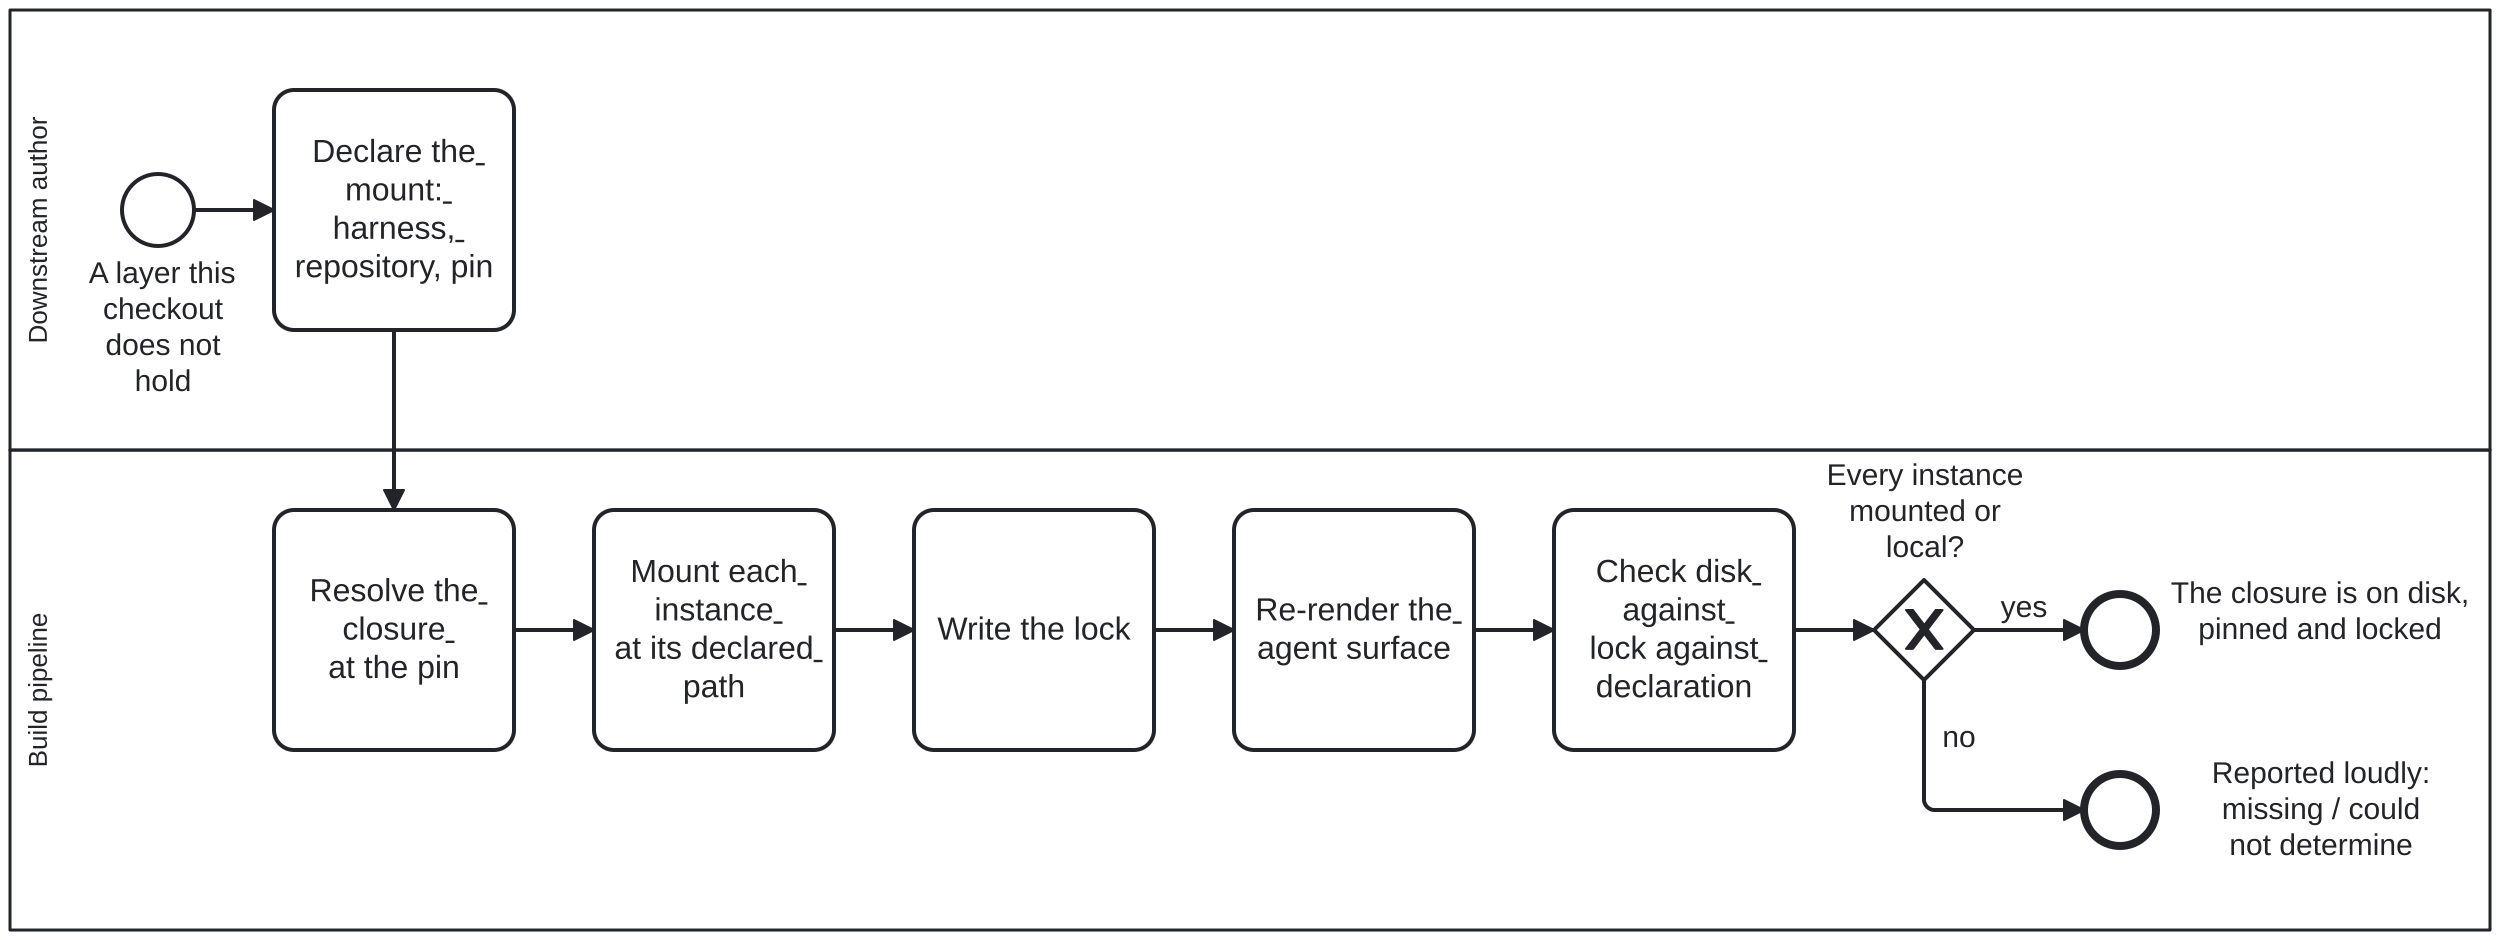
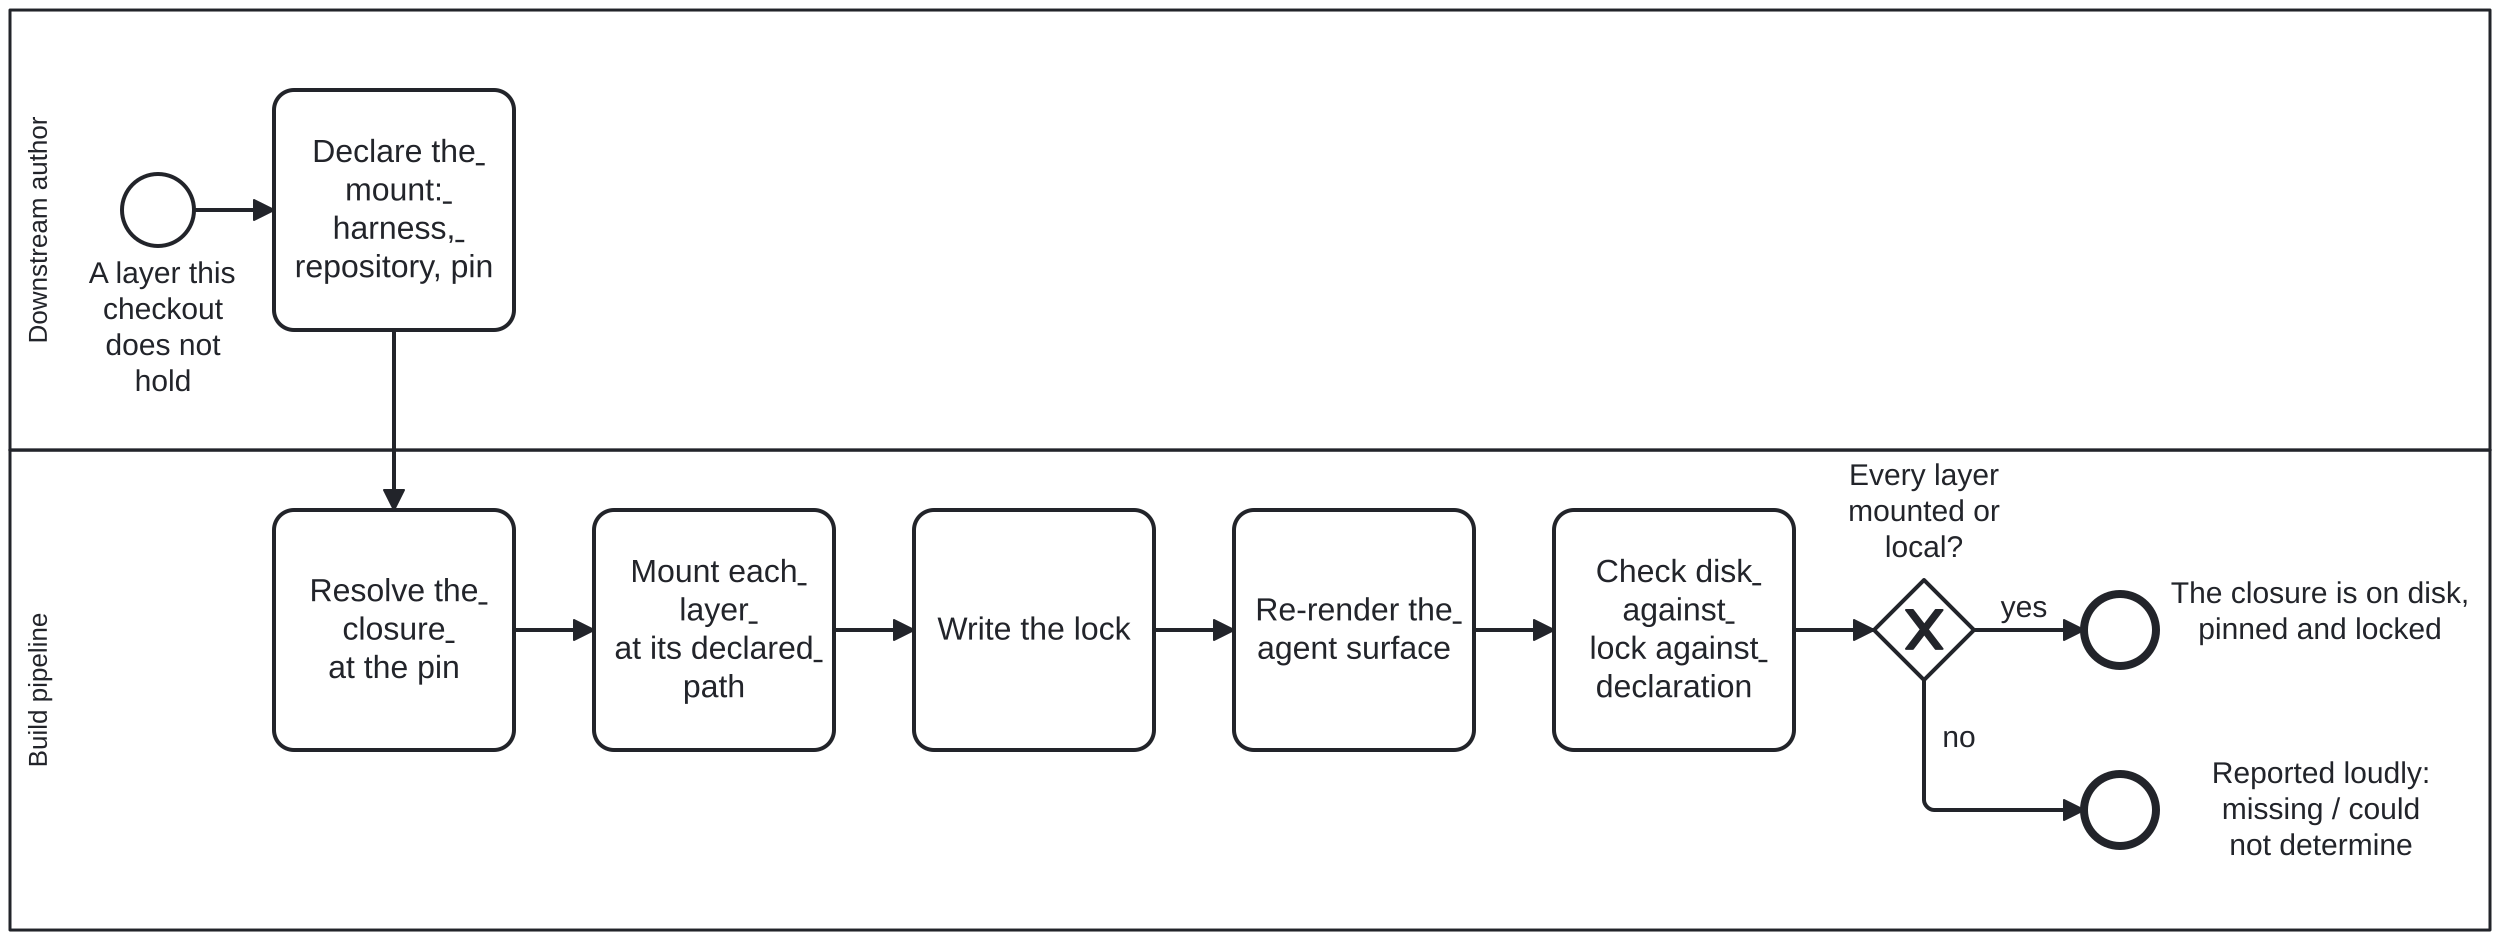
<svg xmlns="http://www.w3.org/2000/svg" width="100%" style="max-width:100%;height:auto" viewBox="155 35 1250 470" version="1.1">
  <style>.fa-task-link,.fa-subprocess-link{cursor:pointer}.fa-task-link text{text-decoration:underline}.fa-task-link:focus-visible,.fa-subprocess-link:focus-visible{outline:2px solid #2563eb;outline-offset:2px}.fa-subprocess-link:hover rect:not(.fa-link-hit),.fa-subprocess-link:focus-visible rect:not(.fa-link-hit){stroke-width:2.5px}</style>
  <rect x="155" y="35" width="1250" height="470" fill="#ffffff" />
  <g class="djs-group">
    <g class="djs-element djs-shape" data-element-id="Lane_Pipeline" style="display: block;" transform="matrix(1 0 0 1 160 260)">
      <g class="djs-visual">
        <rect x="0" y="0" width="1240" height="240" rx="0" ry="0" style="stroke-linecap: round; stroke-linejoin: round; stroke: rgb(34, 36, 42); stroke-width: 1.5px; fill: white; fill-opacity: 0.25;" />
        <text lineHeight="1.05" class="djs-label" transform="matrix(-1.83697e-16 -1 1 -1.83697e-16 0 240)" style="font-family: Arial, sans-serif; font-size: 13px; font-weight: normal; fill: rgb(34, 36, 42);">
          <tspan x="81.333" y="18.413">Build pipeline</tspan>
        </text>
      </g>
      <rect class="djs-hit djs-hit-all" x="0" y="0" width="1240" height="240" style="fill: none; stroke-opacity: 0; stroke: white; stroke-width: 15px;" />
    </g>
  </g>
  <g class="djs-group">
    <g class="djs-element djs-shape" data-element-id="Lane_Author" style="display: block;" transform="matrix(1 0 0 1 160 40)">
      <g class="djs-visual">
        <rect x="0" y="0" width="1240" height="220" rx="0" ry="0" style="stroke-linecap: round; stroke-linejoin: round; stroke: rgb(34, 36, 42); stroke-width: 1.5px; fill: white; fill-opacity: 0.25;" />
        <text lineHeight="1.05" class="djs-label" transform="matrix(-1.83697e-16 -1 1 -1.83697e-16 0 220)" style="font-family: Arial, sans-serif; font-size: 13px; font-weight: normal; fill: rgb(34, 36, 42);">
          <tspan x="53.281" y="18.413">Downstream author</tspan>
        </text>
      </g>
      <rect class="djs-hit djs-hit-all" x="0" y="0" width="1240" height="220" style="fill: none; stroke-opacity: 0; stroke: white; stroke-width: 15px;" />
    </g>
  </g>
  <g class="djs-group">
    <g class="djs-element djs-shape" data-element-id="Start_LayerNeeded" style="display: block;" transform="matrix(1 0 0 1 216 122)">
      <g class="djs-visual">
        <circle cx="18" cy="18" r="18" style="stroke-linecap: round; stroke-linejoin: round; stroke: rgb(34, 36, 42); stroke-width: 2px; fill: white; fill-opacity: 0.95;" />
      </g>
      <rect class="djs-hit djs-hit-all" x="0" y="0" width="36" height="36" style="fill: none; stroke-opacity: 0; stroke: white; stroke-width: 15px;" />
    </g>
  </g>
  <g class="djs-group">
    <g class="djs-element djs-shape" data-element-id="Start_LayerNeeded_label" style="display: block;" transform="matrix(1 0 0 1 199 163)">
      <g class="djs-visual">
        <text lineHeight="1.2" class="djs-label" style="font-family: Arial, sans-serif; font-size: 15px; font-weight: normal; fill: rgb(34, 36, 42);">
          <tspan x="0.403" y="13.5">A layer this</tspan>
          <tspan x="7.482" y="31.5">checkout </tspan>
          <tspan x="8.727" y="49.5">does not </tspan>
          <tspan x="23.32" y="67.5">hold</tspan>
        </text>
      </g>
      <rect class="djs-hit djs-hit-all" x="0" y="0" width="75" height="72" style="fill: none; stroke-opacity: 0; stroke: white; stroke-width: 15px;" />
    </g>
  </g>
  <g class="djs-group">
    <g class="djs-element djs-shape" data-element-id="Task_DeclareMount" style="display: block;" transform="matrix(1 0 0 1 292 80)">
      <g class="djs-visual">
        <rect x="0" y="0" width="120" height="120" rx="10" ry="10" style="stroke-linecap: round; stroke-linejoin: round; stroke: rgb(34, 36, 42); stroke-width: 2px; fill: white; fill-opacity: 0.95;" />
        <a class="fa-task-link" href="../../../en/cat-harness/processes/mount-dependency.html" target="_top" aria-label="Open step: Declare the mount: harness, repository, pin">
          <text lineHeight="1.2" class="djs-label" style="font-family: Arial, sans-serif; font-size: 16px; font-weight: normal; fill: rgb(34, 36, 42);">
            <tspan x="19.09" y="36">Declare the </tspan>
            <tspan x="35.543" y="55.2">mount:</tspan>
            <tspan x="29.316" y="74.4">harness, </tspan>
            <tspan x="10.348" y="93.6">repository, pin</tspan>
          </text>
        </a>
      </g>
      <rect class="djs-hit djs-hit-all" x="0" y="0" width="120" height="120" style="fill: none; stroke-opacity: 0; stroke: white; stroke-width: 15px;" />
    </g>
  </g>
  <g class="djs-group">
    <g class="djs-element djs-shape" data-element-id="Task_ResolveClosure" style="display: block;" transform="matrix(1 0 0 1 292 290)">
      <g class="djs-visual">
        <rect x="0" y="0" width="120" height="120" rx="10" ry="10" style="stroke-linecap: round; stroke-linejoin: round; stroke: rgb(34, 36, 42); stroke-width: 2px; fill: white; fill-opacity: 0.95;" />
        <a class="fa-task-link" href="../../../en/cat-harness/processes/mount-dependency.html" target="_top" aria-label="Open step: Resolve the closure at the pin">
          <text lineHeight="1.2" class="djs-label" style="font-family: Arial, sans-serif; font-size: 16px; font-weight: normal; fill: rgb(34, 36, 42);">
            <tspan x="17.754" y="45.6">Resolve the </tspan>
            <tspan x="34.211" y="64.8">closure</tspan>
            <tspan x="27.086" y="84">at the pin</tspan>
          </text>
        </a>
      </g>
      <rect class="djs-hit djs-hit-all" x="0" y="0" width="120" height="120" style="fill: none; stroke-opacity: 0; stroke: white; stroke-width: 15px;" />
    </g>
  </g>
  <g class="djs-group">
    <g class="djs-element djs-shape" data-element-id="Task_MountInstances" style="display: block;" transform="matrix(1 0 0 1 452 290)">
      <g class="djs-visual">
        <rect x="0" y="0" width="120" height="120" rx="10" ry="10" style="stroke-linecap: round; stroke-linejoin: round; stroke: rgb(34, 36, 42); stroke-width: 2px; fill: white; fill-opacity: 0.95;" />
-         <a class="fa-task-link" href="../../../en/cat-harness/processes/mount-dependency.html" target="_top" aria-label="Open step: Mount each instance at its declared path">
+         <a class="fa-task-link" href="../../../en/cat-harness/processes/mount-dependency.html" target="_top" aria-label="Open step: Mount each layer at its declared path">
          <text lineHeight="1.2" class="djs-label" style="font-family: Arial, sans-serif; font-size: 16px; font-weight: normal; fill: rgb(34, 36, 42);">
            <tspan x="18.195" y="36">Mount each </tspan>
-             <tspan x="30.203" y="55.2">instance</tspan>
+             <tspan x="42.66" y="55.2">layer</tspan>
            <tspan x="10.195" y="74.4">at its declared</tspan>
            <tspan x="44.43" y="93.6">path</tspan>
          </text>
        </a>
      </g>
      <rect class="djs-hit djs-hit-all" x="0" y="0" width="120" height="120" style="fill: none; stroke-opacity: 0; stroke: white; stroke-width: 15px;" />
    </g>
  </g>
  <g class="djs-group">
    <g class="djs-element djs-shape" data-element-id="Task_WriteLock" style="display: block;" transform="matrix(1 0 0 1 612 290)">
      <g class="djs-visual">
        <rect x="0" y="0" width="120" height="120" rx="10" ry="10" style="stroke-linecap: round; stroke-linejoin: round; stroke: rgb(34, 36, 42); stroke-width: 2px; fill: white; fill-opacity: 0.95;" />
        <a class="fa-task-link" href="../../../en/cat-harness/processes/mount-dependency.html" target="_top" aria-label="Open step: Write the lock">
          <text lineHeight="1.2" class="djs-label" style="font-family: Arial, sans-serif; font-size: 16px; font-weight: normal; fill: rgb(34, 36, 42);">
            <tspan x="11.688" y="64.8">Write the lock</tspan>
          </text>
        </a>
      </g>
      <rect class="djs-hit djs-hit-all" x="0" y="0" width="120" height="120" style="fill: none; stroke-opacity: 0; stroke: white; stroke-width: 15px;" />
    </g>
  </g>
  <g class="djs-group">
    <g class="djs-element djs-shape" data-element-id="Task_RenderAgentSurface" style="display: block;" transform="matrix(1 0 0 1 772 290)">
      <g class="djs-visual">
        <rect x="0" y="0" width="120" height="120" rx="10" ry="10" style="stroke-linecap: round; stroke-linejoin: round; stroke: rgb(34, 36, 42); stroke-width: 2px; fill: white; fill-opacity: 0.95;" />
        <a class="fa-task-link" href="../../../en/cat-harness/processes/mount-dependency.html" target="_top" aria-label="Open step: Re-render the agent surface">
          <text lineHeight="1.2" class="djs-label" style="font-family: Arial, sans-serif; font-size: 16px; font-weight: normal; fill: rgb(34, 36, 42);">
            <tspan x="10.641" y="55.2">Re-render the</tspan>
            <tspan x="11.523" y="74.4">agent surface</tspan>
          </text>
        </a>
      </g>
      <rect class="djs-hit djs-hit-all" x="0" y="0" width="120" height="120" style="fill: none; stroke-opacity: 0; stroke: white; stroke-width: 15px;" />
    </g>
  </g>
  <g class="djs-group">
    <g class="djs-element djs-shape" data-element-id="Task_CheckAgainstLock" style="display: block;" transform="matrix(1 0 0 1 932 290)">
      <g class="djs-visual">
        <rect x="0" y="0" width="120" height="120" rx="10" ry="10" style="stroke-linecap: round; stroke-linejoin: round; stroke: rgb(34, 36, 42); stroke-width: 2px; fill: white; fill-opacity: 0.95;" />
        <a class="fa-task-link" href="../../../en/cat-harness/processes/mount-dependency.html" target="_top" aria-label="Open step: Check disk against lock against declaration">
          <text lineHeight="1.2" class="djs-label" style="font-family: Arial, sans-serif; font-size: 16px; font-weight: normal; fill: rgb(34, 36, 42);">
            <tspan x="20.875" y="36">Check disk </tspan>
            <tspan x="34.203" y="55.2">against</tspan>
            <tspan x="17.754" y="74.4">lock against </tspan>
            <tspan x="20.863" y="93.6">declaration</tspan>
          </text>
        </a>
      </g>
      <rect class="djs-hit djs-hit-all" x="0" y="0" width="120" height="120" style="fill: none; stroke-opacity: 0; stroke: white; stroke-width: 15px;" />
    </g>
  </g>
  <g class="djs-group">
    <g class="djs-element djs-shape" data-element-id="GW_State" style="display: block;" transform="matrix(1 0 0 1 1092 325)">
      <g class="djs-visual">
        <polygon points="25,0 50,25 25,50 0,25" style="stroke-linecap: round; stroke-linejoin: round; stroke: rgb(34, 36, 42); stroke-width: 2px; fill: white; fill-opacity: 0.95;" />
        <path d="m 16,15 7.429,9.714 -7.429,9.714 3.429,0 5.714,-7.464 5.714,7.464 3.429,0 -7.429,-9.714 7.429,-9.714 -3.429,0 -5.714,7.464 -5.714,-7.464 -3.429,0 z" style="fill: rgb(34, 36, 42); stroke-linecap: round; stroke-linejoin: round; stroke: rgb(34, 36, 42); stroke-width: 1px;" />
      </g>
      <rect class="djs-hit djs-hit-all" x="0" y="0" width="50" height="50" style="fill: none; stroke-opacity: 0; stroke: white; stroke-width: 15px;" />
    </g>
  </g>
  <g class="djs-group">
-     <g class="djs-element djs-shape" data-element-id="GW_State_label" style="display: block;" transform="matrix(1 0 0 1 1068 264)">
-       <g class="djs-visual">
-         <text lineHeight="1.2" class="djs-label" style="font-family: Arial, sans-serif; font-size: 15px; font-weight: normal; fill: rgb(34, 36, 42);">
-           <tspan x="0.311" y="13.5">Every instance</tspan>
-           <tspan x="11.561" y="31.5">mounted or </tspan>
-           <tspan x="29.904" y="49.5">local?</tspan>
-         </text>
-       </g>
-       <rect class="djs-hit djs-hit-all" x="0" y="0" width="99" height="54" style="fill: none; stroke-opacity: 0; stroke: white; stroke-width: 15px;" />
+     <g class="djs-element djs-shape" data-element-id="GW_State_label" style="display: block;" transform="matrix(1 0 0 1 1079 264)">
+       <g class="djs-visual">
+         <text lineHeight="1.2" class="djs-label" style="font-family: Arial, sans-serif; font-size: 15px; font-weight: normal; fill: rgb(34, 36, 42);">
+           <tspan x="0.489" y="13.5">Every layer</tspan>
+           <tspan x="0.061" y="31.5">mounted or</tspan>
+           <tspan x="18.404" y="49.5">local?</tspan>
+         </text>
+       </g>
+       <rect class="djs-hit djs-hit-all" x="0" y="0" width="76" height="54" style="fill: none; stroke-opacity: 0; stroke: white; stroke-width: 15px;" />
    </g>
  </g>
  <g class="djs-group">
    <g class="djs-element djs-shape" data-element-id="End_Mounted" style="display: block;" transform="matrix(1 0 0 1 1197 332)">
      <g class="djs-visual">
        <circle cx="18" cy="18" r="18" style="stroke-linecap: round; stroke-linejoin: round; stroke: rgb(34, 36, 42); stroke-width: 4px; fill: white; fill-opacity: 0.95;" />
      </g>
      <rect class="djs-hit djs-hit-all" x="0" y="0" width="36" height="36" style="fill: none; stroke-opacity: 0; stroke: white; stroke-width: 15px;" />
    </g>
  </g>
  <g class="djs-group">
    <g class="djs-element djs-shape" data-element-id="End_Mounted_label" style="display: block;" transform="matrix(1 0 0 1 1240 323)">
      <g class="djs-visual">
        <text lineHeight="1.2" class="djs-label" style="font-family: Arial, sans-serif; font-size: 15px; font-weight: normal; fill: rgb(34, 36, 42);">
          <tspan x="0.385" y="13.5">The closure is on disk,</tspan>
          <tspan x="14.117" y="31.5">pinned and locked</tspan>
        </text>
      </g>
      <rect class="djs-hit djs-hit-all" x="0" y="0" width="150" height="36" style="fill: none; stroke-opacity: 0; stroke: white; stroke-width: 15px;" />
    </g>
  </g>
  <g class="djs-group">
    <g class="djs-element djs-shape" data-element-id="End_Reported" style="display: block;" transform="matrix(1 0 0 1 1197 422)">
      <g class="djs-visual">
        <circle cx="18" cy="18" r="18" style="stroke-linecap: round; stroke-linejoin: round; stroke: rgb(34, 36, 42); stroke-width: 4px; fill: white; fill-opacity: 0.95;" />
      </g>
      <rect class="djs-hit djs-hit-all" x="0" y="0" width="36" height="36" style="fill: none; stroke-opacity: 0; stroke: white; stroke-width: 15px;" />
    </g>
  </g>
  <g class="djs-group">
    <g class="djs-element djs-shape" data-element-id="End_Reported_label" style="display: block;" transform="matrix(1 0 0 1 1253 413)">
      <g class="djs-visual">
        <text lineHeight="1.2" class="djs-label" style="font-family: Arial, sans-serif; font-size: 15px; font-weight: normal; fill: rgb(34, 36, 42);">
          <tspan x="7.883" y="13.5">Reported loudly:</tspan>
          <tspan x="12.897" y="31.5">missing / could </tspan>
          <tspan x="16.639" y="49.5">not determine</tspan>
        </text>
      </g>
      <rect class="djs-hit djs-hit-all" x="0" y="0" width="125" height="54" style="fill: none; stroke-opacity: 0; stroke: white; stroke-width: 15px;" />
    </g>
  </g>
  <g class="djs-group">
    <g class="djs-element djs-connection" data-element-id="F_D1" style="display: block;">
      <g class="djs-visual">
        <defs>
          <marker id="folio-marker-1" viewBox="0 0 20 20" refX="11" refY="10" markerWidth="10" markerHeight="10" orient="auto">
            <path d="M 1 5 L 11 10 L 1 15 Z" style="stroke-linecap: round; stroke-linejoin: round; stroke: rgb(34, 36, 42); stroke-width: 1px; fill: rgb(34, 36, 42);" />
          </marker>
        </defs>
        <path data-corner-radius="5" style="fill: none; stroke-linecap: round; stroke-linejoin: round; stroke: rgb(34, 36, 42); stroke-width: 2px; marker-end: url('#folio-marker-1');" d="M252,140L292,140" />
      </g>
      <path d="M252,140L292,140" class="djs-hit djs-hit-stroke" style="fill: none; stroke-opacity: 0; stroke: white; stroke-width: 15px;" />
    </g>
  </g>
  <g class="djs-group">
    <g class="djs-element djs-connection" data-element-id="F_D2" style="display: block;">
      <g class="djs-visual">
        <defs>
          <marker id="folio-marker-2" viewBox="0 0 20 20" refX="11" refY="10" markerWidth="10" markerHeight="10" orient="auto">
            <path d="M 1 5 L 11 10 L 1 15 Z" style="stroke-linecap: round; stroke-linejoin: round; stroke: rgb(34, 36, 42); stroke-width: 1px; fill: rgb(34, 36, 42);" />
          </marker>
        </defs>
        <path data-corner-radius="5" style="fill: none; stroke-linecap: round; stroke-linejoin: round; stroke: rgb(34, 36, 42); stroke-width: 2px; marker-end: url('#folio-marker-2');" d="M352,200L352,290" />
      </g>
      <path d="M352,200L352,290" class="djs-hit djs-hit-stroke" style="fill: none; stroke-opacity: 0; stroke: white; stroke-width: 15px;" />
    </g>
  </g>
  <g class="djs-group">
    <g class="djs-element djs-connection" data-element-id="F_D3" style="display: block;">
      <g class="djs-visual">
        <defs>
          <marker id="folio-marker-3" viewBox="0 0 20 20" refX="11" refY="10" markerWidth="10" markerHeight="10" orient="auto">
            <path d="M 1 5 L 11 10 L 1 15 Z" style="stroke-linecap: round; stroke-linejoin: round; stroke: rgb(34, 36, 42); stroke-width: 1px; fill: rgb(34, 36, 42);" />
          </marker>
        </defs>
        <path data-corner-radius="5" style="fill: none; stroke-linecap: round; stroke-linejoin: round; stroke: rgb(34, 36, 42); stroke-width: 2px; marker-end: url('#folio-marker-3');" d="M412,350L452,350" />
      </g>
      <path d="M412,350L452,350" class="djs-hit djs-hit-stroke" style="fill: none; stroke-opacity: 0; stroke: white; stroke-width: 15px;" />
    </g>
  </g>
  <g class="djs-group">
    <g class="djs-element djs-connection" data-element-id="F_D4" style="display: block;">
      <g class="djs-visual">
        <defs>
          <marker id="folio-marker-4" viewBox="0 0 20 20" refX="11" refY="10" markerWidth="10" markerHeight="10" orient="auto">
            <path d="M 1 5 L 11 10 L 1 15 Z" style="stroke-linecap: round; stroke-linejoin: round; stroke: rgb(34, 36, 42); stroke-width: 1px; fill: rgb(34, 36, 42);" />
          </marker>
        </defs>
        <path data-corner-radius="5" style="fill: none; stroke-linecap: round; stroke-linejoin: round; stroke: rgb(34, 36, 42); stroke-width: 2px; marker-end: url('#folio-marker-4');" d="M572,350L612,350" />
      </g>
      <path d="M572,350L612,350" class="djs-hit djs-hit-stroke" style="fill: none; stroke-opacity: 0; stroke: white; stroke-width: 15px;" />
    </g>
  </g>
  <g class="djs-group">
    <g class="djs-element djs-connection" data-element-id="F_D5" style="display: block;">
      <g class="djs-visual">
        <defs>
          <marker id="folio-marker-5" viewBox="0 0 20 20" refX="11" refY="10" markerWidth="10" markerHeight="10" orient="auto">
            <path d="M 1 5 L 11 10 L 1 15 Z" style="stroke-linecap: round; stroke-linejoin: round; stroke: rgb(34, 36, 42); stroke-width: 1px; fill: rgb(34, 36, 42);" />
          </marker>
        </defs>
        <path data-corner-radius="5" style="fill: none; stroke-linecap: round; stroke-linejoin: round; stroke: rgb(34, 36, 42); stroke-width: 2px; marker-end: url('#folio-marker-5');" d="M732,350L772,350" />
      </g>
      <path d="M732,350L772,350" class="djs-hit djs-hit-stroke" style="fill: none; stroke-opacity: 0; stroke: white; stroke-width: 15px;" />
    </g>
  </g>
  <g class="djs-group">
    <g class="djs-element djs-connection" data-element-id="F_D5b" style="display: block;">
      <g class="djs-visual">
        <defs>
          <marker id="folio-marker-6" viewBox="0 0 20 20" refX="11" refY="10" markerWidth="10" markerHeight="10" orient="auto">
            <path d="M 1 5 L 11 10 L 1 15 Z" style="stroke-linecap: round; stroke-linejoin: round; stroke: rgb(34, 36, 42); stroke-width: 1px; fill: rgb(34, 36, 42);" />
          </marker>
        </defs>
        <path data-corner-radius="5" style="fill: none; stroke-linecap: round; stroke-linejoin: round; stroke: rgb(34, 36, 42); stroke-width: 2px; marker-end: url('#folio-marker-6');" d="M892,350L932,350" />
      </g>
      <path d="M892,350L932,350" class="djs-hit djs-hit-stroke" style="fill: none; stroke-opacity: 0; stroke: white; stroke-width: 15px;" />
    </g>
  </g>
  <g class="djs-group">
    <g class="djs-element djs-connection" data-element-id="F_D6" style="display: block;">
      <g class="djs-visual">
        <defs>
          <marker id="folio-marker-7" viewBox="0 0 20 20" refX="11" refY="10" markerWidth="10" markerHeight="10" orient="auto">
            <path d="M 1 5 L 11 10 L 1 15 Z" style="stroke-linecap: round; stroke-linejoin: round; stroke: rgb(34, 36, 42); stroke-width: 1px; fill: rgb(34, 36, 42);" />
          </marker>
        </defs>
        <path data-corner-radius="5" style="fill: none; stroke-linecap: round; stroke-linejoin: round; stroke: rgb(34, 36, 42); stroke-width: 2px; marker-end: url('#folio-marker-7');" d="M1052,350L1092,350" />
      </g>
      <path d="M1052,350L1092,350" class="djs-hit djs-hit-stroke" style="fill: none; stroke-opacity: 0; stroke: white; stroke-width: 15px;" />
    </g>
  </g>
  <g class="djs-group">
    <g class="djs-element djs-connection" data-element-id="F_D7" style="display: block;">
      <g class="djs-visual">
        <defs>
          <marker id="folio-marker-8" viewBox="0 0 20 20" refX="11" refY="10" markerWidth="10" markerHeight="10" orient="auto">
            <path d="M 1 5 L 11 10 L 1 15 Z" style="stroke-linecap: round; stroke-linejoin: round; stroke: rgb(34, 36, 42); stroke-width: 1px; fill: rgb(34, 36, 42);" />
          </marker>
        </defs>
        <path data-corner-radius="5" style="fill: none; stroke-linecap: round; stroke-linejoin: round; stroke: rgb(34, 36, 42); stroke-width: 2px; marker-end: url('#folio-marker-8');" d="M1142,350L1197,350" />
      </g>
      <path d="M1142,350L1197,350" class="djs-hit djs-hit-stroke" style="fill: none; stroke-opacity: 0; stroke: white; stroke-width: 15px;" />
    </g>
  </g>
  <g class="djs-group">
    <g class="djs-element djs-shape" data-element-id="F_D7_label" style="display: block;" transform="matrix(1 0 0 1 1155 330)">
      <g class="djs-visual">
        <text lineHeight="1.2" class="djs-label" style="font-family: Arial, sans-serif; font-size: 15px; font-weight: normal; fill: rgb(34, 36, 42);">
          <tspan x="0.329" y="13.5">yes</tspan>
        </text>
      </g>
      <rect class="djs-hit djs-hit-all" x="0" y="0" width="24" height="18" style="fill: none; stroke-opacity: 0; stroke: white; stroke-width: 15px;" />
    </g>
  </g>
  <g class="djs-group">
    <g class="djs-element djs-connection" data-element-id="F_D8" style="display: block;">
      <g class="djs-visual">
        <defs>
          <marker id="folio-marker-9" viewBox="0 0 20 20" refX="11" refY="10" markerWidth="10" markerHeight="10" orient="auto">
            <path d="M 1 5 L 11 10 L 1 15 Z" style="stroke-linecap: round; stroke-linejoin: round; stroke: rgb(34, 36, 42); stroke-width: 1px; fill: rgb(34, 36, 42);" />
          </marker>
        </defs>
        <path data-corner-radius="5" style="fill: none; stroke-linecap: round; stroke-linejoin: round; stroke: rgb(34, 36, 42); stroke-width: 2px; marker-end: url('#folio-marker-9');" d="M1117,375L1117,435C1117,437.5,1119.5,440,1122,440L1197,440" />
      </g>
      <path d="M1117,375L1117,440L1197,440" class="djs-hit djs-hit-stroke" style="fill: none; stroke-opacity: 0; stroke: white; stroke-width: 15px;" />
    </g>
  </g>
  <g class="djs-group">
    <g class="djs-element djs-shape" data-element-id="F_D8_label" style="display: block;" transform="matrix(1 0 0 1 1126 395)">
      <g class="djs-visual">
        <text lineHeight="1.2" class="djs-label" style="font-family: Arial, sans-serif; font-size: 15px; font-weight: normal; fill: rgb(34, 36, 42);">
          <tspan x="0.158" y="13.5">no</tspan>
        </text>
      </g>
      <rect class="djs-hit djs-hit-all" x="0" y="0" width="17" height="18" style="fill: none; stroke-opacity: 0; stroke: white; stroke-width: 15px;" />
    </g>
  </g>
</svg>
